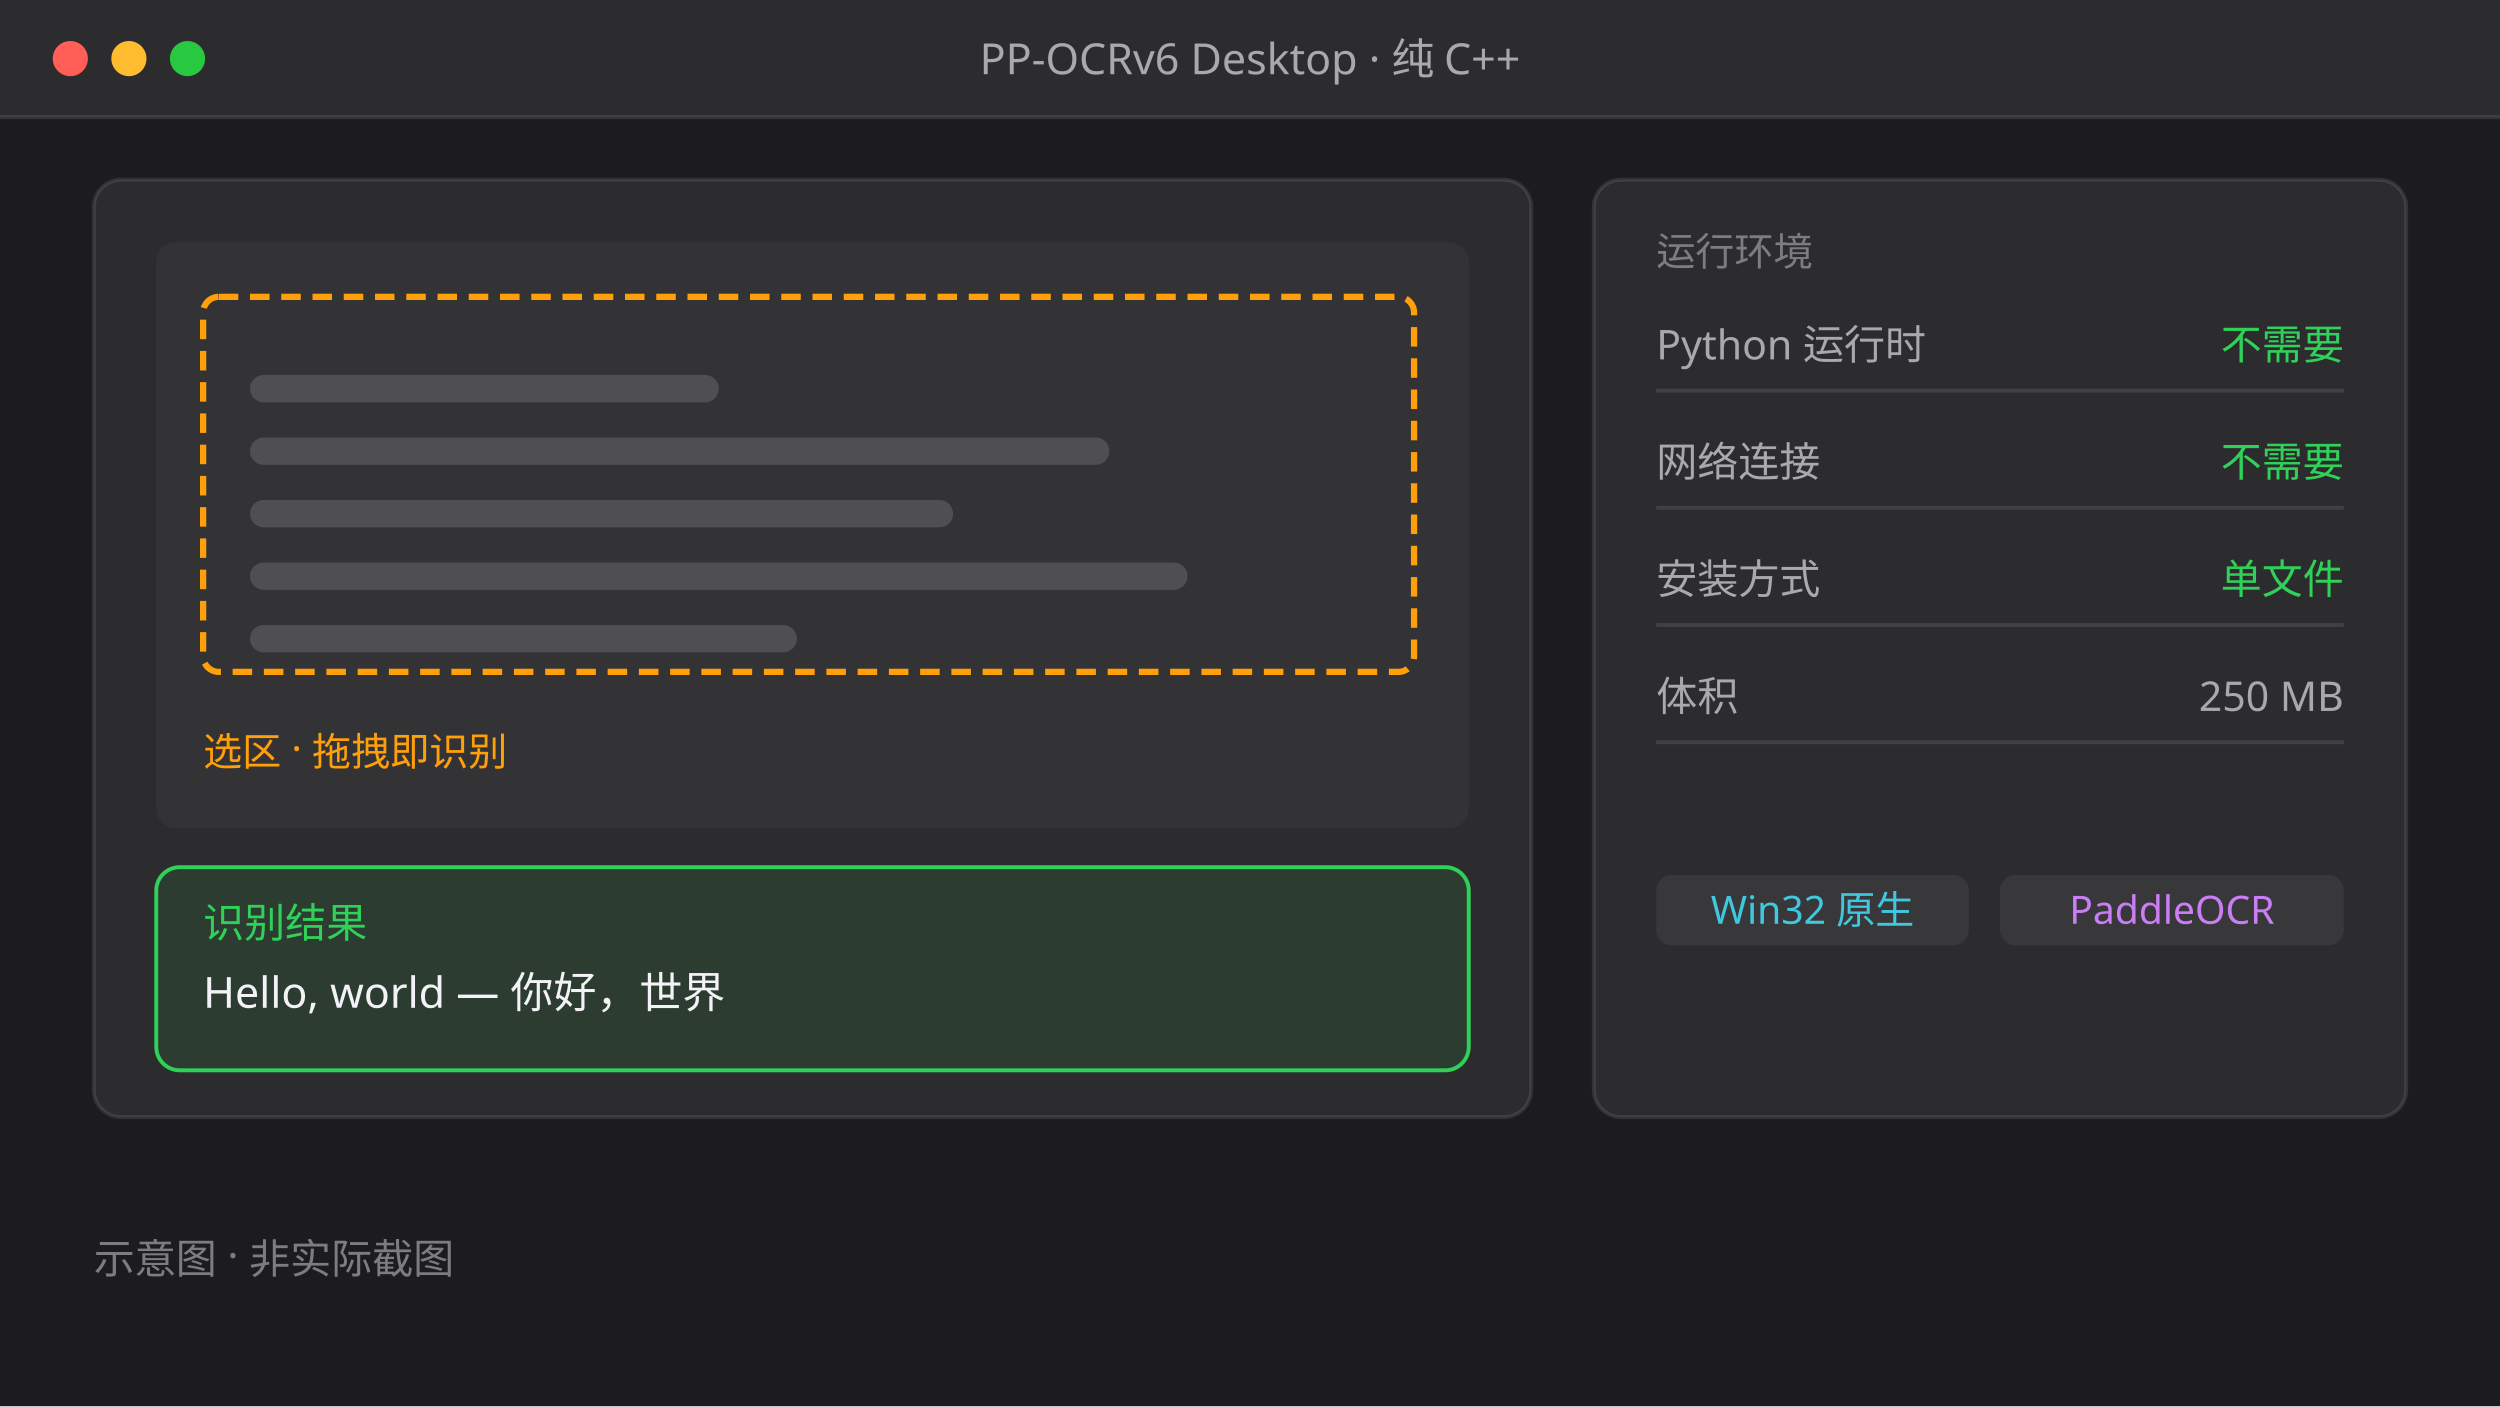
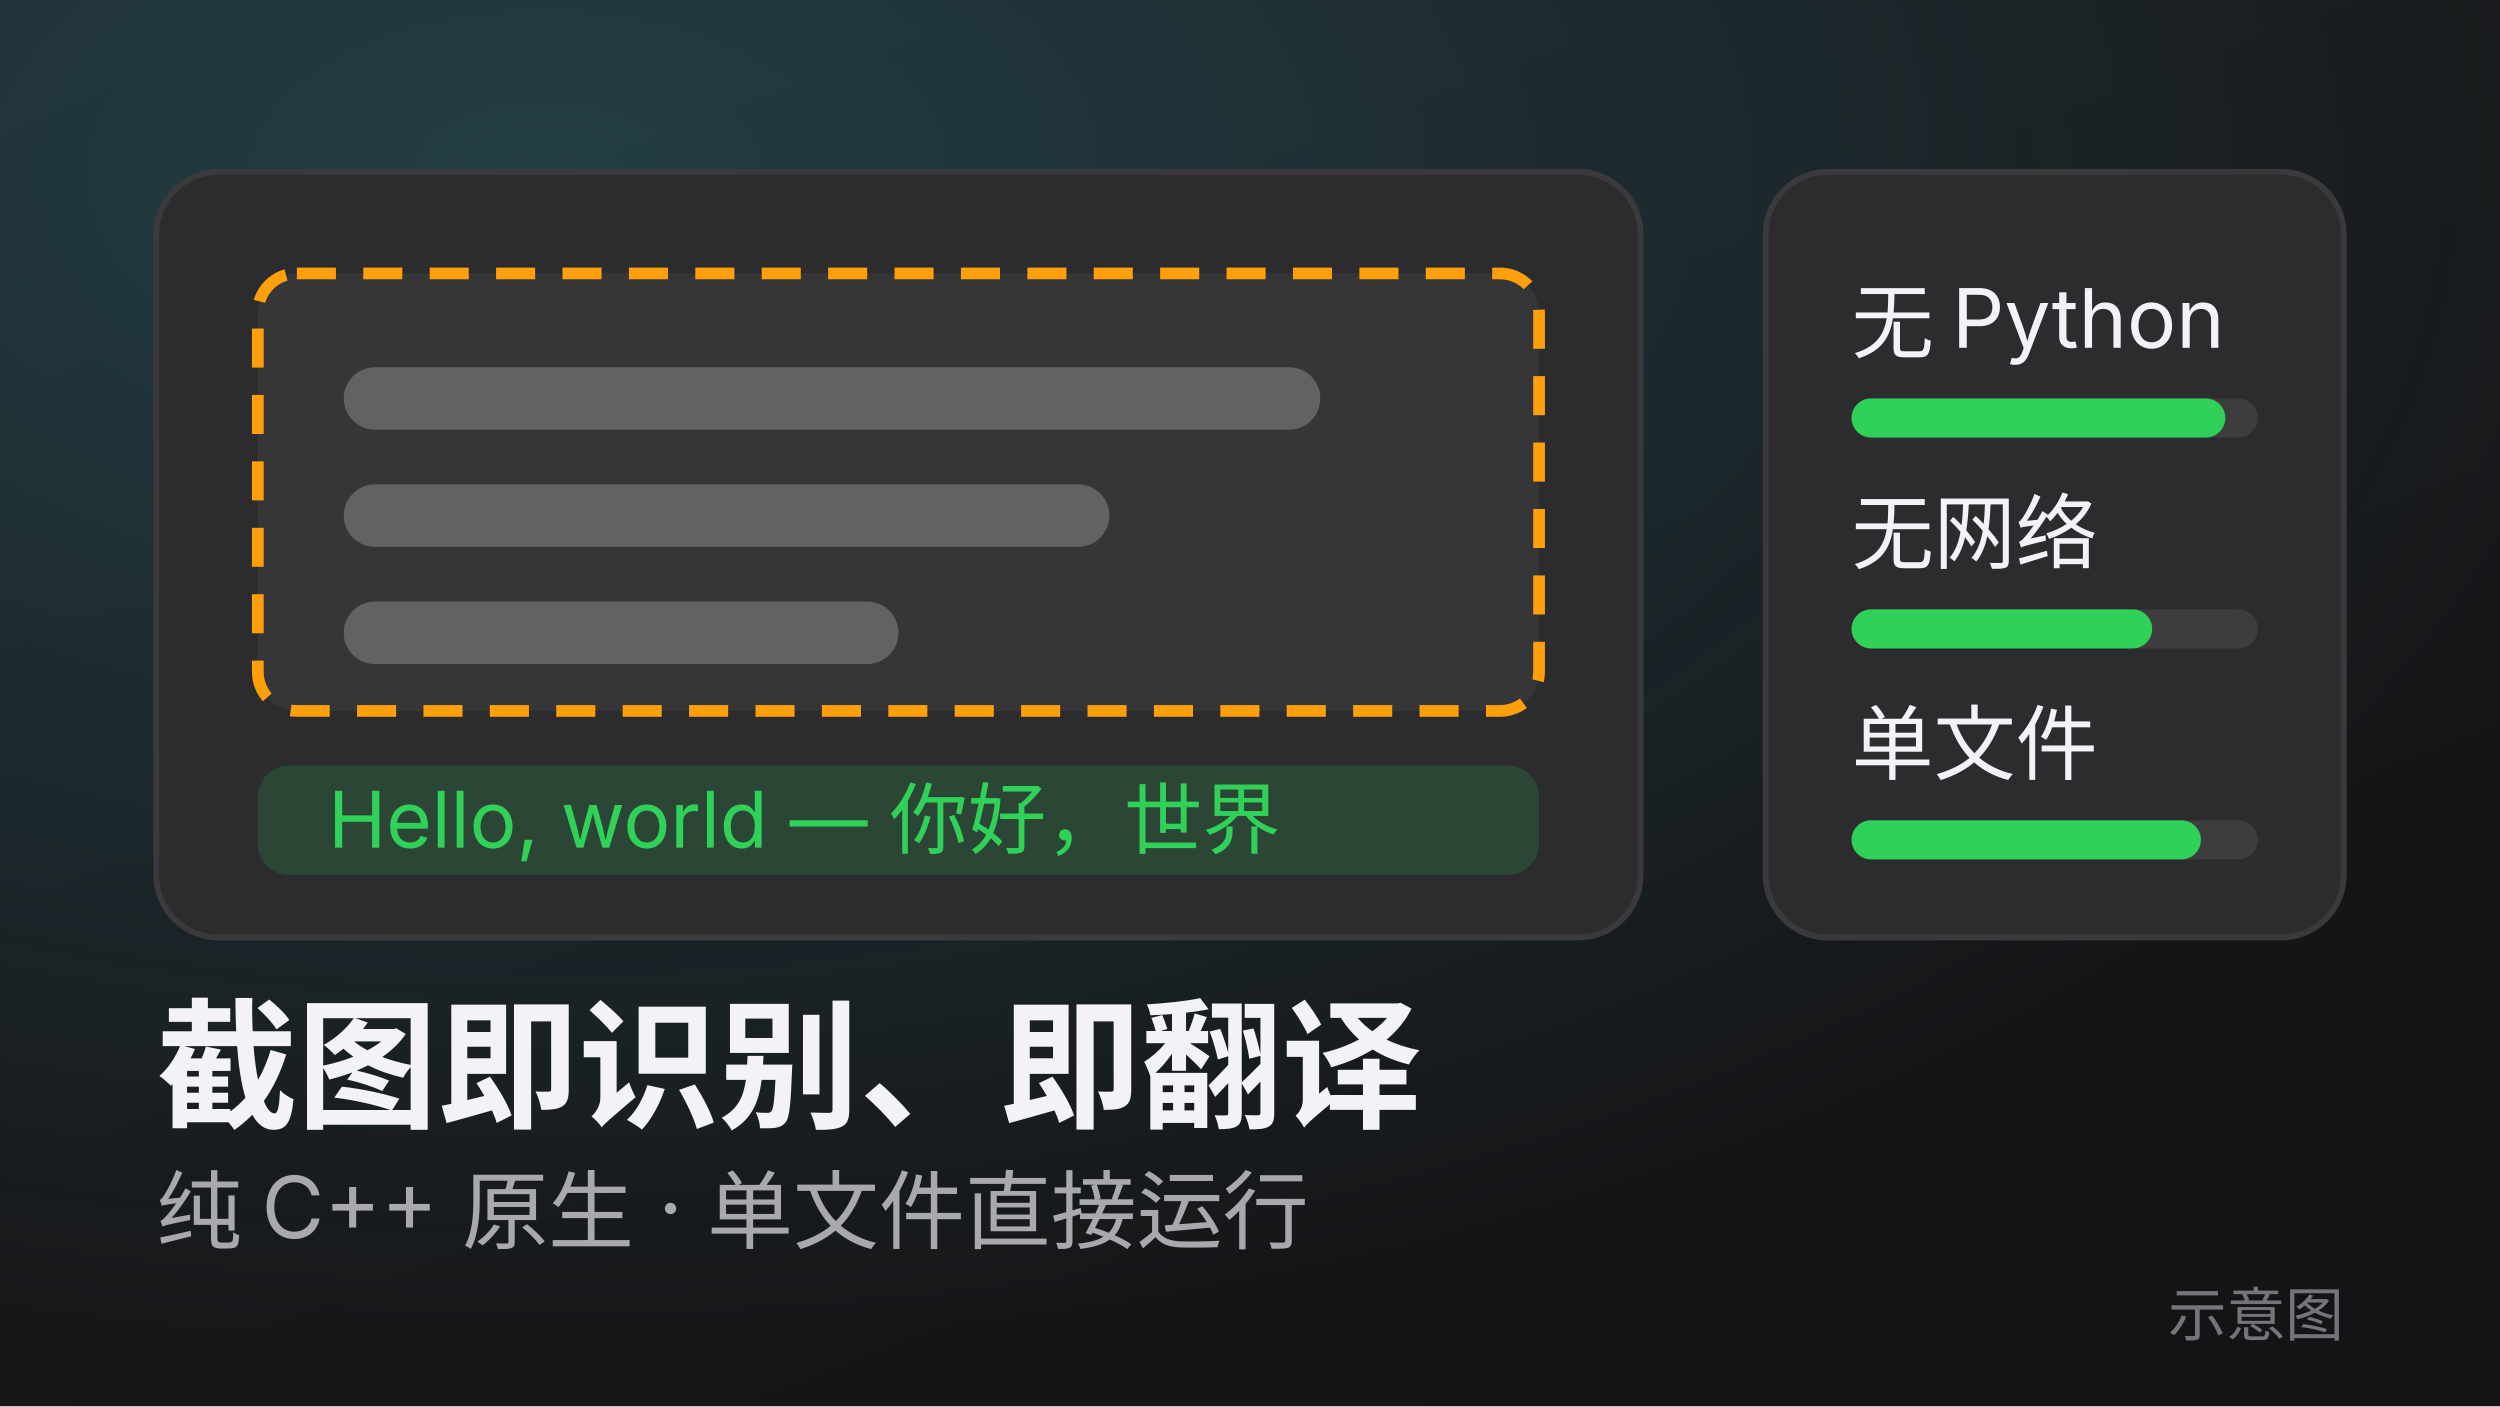
- <svg xmlns="http://www.w3.org/2000/svg" viewBox="0 0 640 360" width="640" height="360" role="img" aria-label="PP-OCRv6 Desktop 截图识别与翻译示意图">
+ <svg xmlns="http://www.w3.org/2000/svg" viewBox="0 0 640 360" width="640" height="360" role="img" aria-label="截图即识别、即翻译示意图">
  <defs>
-     <linearGradient id="g-accent" x1="0" y1="0" x2="1" y2="1">
-       <stop offset="0" stop-color="#5aa9ff" />
-       <stop offset="1" stop-color="#cb7df5" />
+     <linearGradient id="bg" x1="0" y1="0" x2="0.7" y2="1">
+       <stop offset="0" stop-color="#1c1c1e" />
+       <stop offset="1" stop-color="#141416" />
    </linearGradient>
+     <radialGradient id="glow" cx="0.22" cy="0.12" r="0.85">
+       <stop offset="0" stop-color="#40c8e0" stop-opacity="0.20" />
+       <stop offset="1" stop-color="#40c8e0" stop-opacity="0" />
+     </radialGradient>
  </defs>
-   <rect x="0" y="0" width="640" height="360" fill="#1c1c1e" />
-   <rect x="0" y="0" width="640" height="30" fill="#2c2c2e" />
-   <circle cx="18" cy="15" r="4.5" fill="#ff5f57" />
-   <circle cx="33" cy="15" r="4.5" fill="#febc2e" />
-   <circle cx="48" cy="15" r="4.5" fill="#28c840" />
-   <text x="320" y="19" fill="#a8a8ad" font-size="11" font-family="ui-sans-serif,system-ui,sans-serif" text-anchor="middle">PP-OCRv6 Desktop · 纯 C++</text>
-   <line x1="0" y1="30" x2="640" y2="30" stroke="rgba(255,255,255,0.10)" />
-   <rect x="24" y="46" width="368" height="240" rx="7" fill="#2c2c2e" stroke="rgba(255,255,255,0.10)" />
-   <rect x="40" y="62" width="336" height="150" rx="5" fill="rgba(255,255,255,0.035)" />
-   <rect x="52" y="76" width="310" height="96" rx="4" fill="none" stroke="#ff9f0a" stroke-dasharray="5 3" stroke-width="1.6" />
-   <rect x="64" y="96" width="120" height="7" rx="3.5" fill="rgba(255,255,255,0.14)" />
-   <rect x="64" y="112" width="220" height="7" rx="3.5" fill="rgba(255,255,255,0.14)" />
-   <rect x="64" y="128" width="180" height="7" rx="3.5" fill="rgba(255,255,255,0.14)" />
-   <rect x="64" y="144" width="240" height="7" rx="3.5" fill="rgba(255,255,255,0.14)" />
-   <rect x="64" y="160" width="140" height="7" rx="3.5" fill="rgba(255,255,255,0.14)" />
-   <text x="52" y="196" fill="#ff9f0a" font-size="10" font-family="ui-sans-serif,system-ui,sans-serif">选区 · 拖拽即识别</text>
-   <rect x="40" y="222" width="336" height="52" rx="6" fill="rgba(48,209,88,0.10)" stroke="#30d158" />
-   <text x="52" y="240" fill="#30d158" font-size="10.5" font-family="ui-sans-serif,system-ui,sans-serif">识别结果</text>
-   <text x="52" y="258" fill="#f2f2f7" font-size="11" font-family="ui-sans-serif,system-ui,sans-serif">Hello, world — 你好，世界</text>
-   <rect x="408" y="46" width="208" height="240" rx="7" fill="#2c2c2e" stroke="rgba(255,255,255,0.10)" />
-   <text x="424" y="68" fill="#7c7c81" font-size="10" font-family="ui-sans-serif,system-ui,sans-serif">运行环境</text>
-   <text x="424" y="92" fill="#a8a8ad" font-size="10.5" font-family="ui-sans-serif,system-ui,sans-serif">Python 运行时</text>
-   <text x="600" y="92" fill="#30d158" font-size="10.5" text-anchor="end" font-family="ui-sans-serif,system-ui,sans-serif">不需要</text>
-   <line x1="424" y1="100" x2="600" y2="100" stroke="rgba(255,255,255,0.10)" />
-   <text x="424" y="122" fill="#a8a8ad" font-size="10.5" font-family="ui-sans-serif,system-ui,sans-serif">网络连接</text>
-   <text x="600" y="122" fill="#30d158" font-size="10.5" text-anchor="end" font-family="ui-sans-serif,system-ui,sans-serif">不需要</text>
-   <line x1="424" y1="130" x2="600" y2="130" stroke="rgba(255,255,255,0.10)" />
-   <text x="424" y="152" fill="#a8a8ad" font-size="10.5" font-family="ui-sans-serif,system-ui,sans-serif">安装方式</text>
-   <text x="600" y="152" fill="#30d158" font-size="10.5" text-anchor="end" font-family="ui-sans-serif,system-ui,sans-serif">单文件</text>
-   <line x1="424" y1="160" x2="600" y2="160" stroke="rgba(255,255,255,0.10)" />
-   <text x="424" y="182" fill="#a8a8ad" font-size="10.5" font-family="ui-sans-serif,system-ui,sans-serif">体积</text>
-   <text x="600" y="182" fill="#a8a8ad" font-size="10.5" text-anchor="end" font-family="ui-sans-serif,system-ui,sans-serif">250 MB</text>
-   <line x1="424" y1="190" x2="600" y2="190" stroke="rgba(255,255,255,0.10)" />
-   <rect x="424" y="224" width="80" height="18" rx="4" fill="rgba(255,255,255,0.06)" />
-   <text x="464" y="236.5" fill="#40c8e0" font-size="10" font-family="ui-sans-serif,system-ui,sans-serif" text-anchor="middle">Win32 原生</text>
-   <rect x="512" y="224" width="88" height="18" rx="4" fill="rgba(255,255,255,0.06)" />
-   <text x="556" y="236.5" fill="#cb7df5" font-size="10" font-family="ui-sans-serif,system-ui,sans-serif" text-anchor="middle">PaddleOCR</text>
-   <text x="24" y="326" fill="#7c7c81" font-size="10.5" font-family="ui-sans-serif,system-ui,sans-serif">示意图 · 非实际截图</text>
+   <rect width="640" height="360" fill="url(#bg)" />
+   <rect width="640" height="360" fill="url(#glow)" />
+   <rect x="40" y="44" width="380" height="196" rx="16" fill="#2c2c2e" stroke="#3a3a3c" stroke-width="1.5" />
+   <rect x="66" y="70" width="328" height="112" rx="10" fill="rgba(255,255,255,0.05)" />
+   <rect x="88" y="94" width="250" height="16" rx="8" fill="rgba(255,255,255,0.22)" />
+   <rect x="88" y="124" width="196" height="16" rx="8" fill="rgba(255,255,255,0.22)" />
+   <rect x="88" y="154" width="142" height="16" rx="8" fill="rgba(255,255,255,0.22)" />
+   <rect x="66" y="70" width="328" height="112" rx="10" fill="none" stroke="#ff9f0a" stroke-width="3" stroke-dasharray="10 7" />
+   <rect x="66" y="196" width="328" height="28" rx="8" fill="rgba(48,209,88,0.16)" />
+   <text x="84" y="217" fill="#30d158" font-size="20" font-family="ui-sans-serif,system-ui,-apple-system,'Segoe UI',sans-serif">Hello, world — 你好，世界</text>
+   <rect x="452" y="44" width="148" height="196" rx="16" fill="#2c2c2e" stroke="#3a3a3c" stroke-width="1.5" />
+   <text x="474" y="90" fill="#f2f2f7" font-size="21" font-family="ui-sans-serif,system-ui,-apple-system,'Segoe UI',sans-serif">无 Python</text>
+   <rect x="474" y="102" width="104" height="10" rx="5" fill="rgba(255,255,255,0.08)" />
+   <rect x="474" y="102" width="95.68" height="10" rx="5" fill="#30d158" />
+   <text x="474" y="144" fill="#f2f2f7" font-size="21" font-family="ui-sans-serif,system-ui,-apple-system,'Segoe UI',sans-serif">无网络</text>
+   <rect x="474" y="156" width="104" height="10" rx="5" fill="rgba(255,255,255,0.08)" />
+   <rect x="474" y="156" width="76.96" height="10" rx="5" fill="#30d158" />
+   <text x="474" y="198" fill="#f2f2f7" font-size="21" font-family="ui-sans-serif,system-ui,-apple-system,'Segoe UI',sans-serif">单文件</text>
+   <rect x="474" y="210" width="104" height="10" rx="5" fill="rgba(255,255,255,0.08)" />
+   <rect x="474" y="210" width="89.44" height="10" rx="5" fill="#30d158" />
+   <text x="40" y="286" fill="#f2f2f7" font-size="36" font-weight="600" font-family="ui-sans-serif,system-ui,-apple-system,'Segoe UI',sans-serif">截图即识别、即翻译</text>
+   <text x="40" y="318" fill="#a8a8ad" font-size="22" font-family="ui-sans-serif,system-ui,-apple-system,'Segoe UI',sans-serif">纯 C++ 原生 · 单文件直接运行</text>
+   <text x="600" y="342" fill="#a8a8ad" font-size="15" text-anchor="end" opacity="0.65" font-family="ui-sans-serif,system-ui,-apple-system,'Segoe UI',sans-serif">示意图</text>
</svg>
